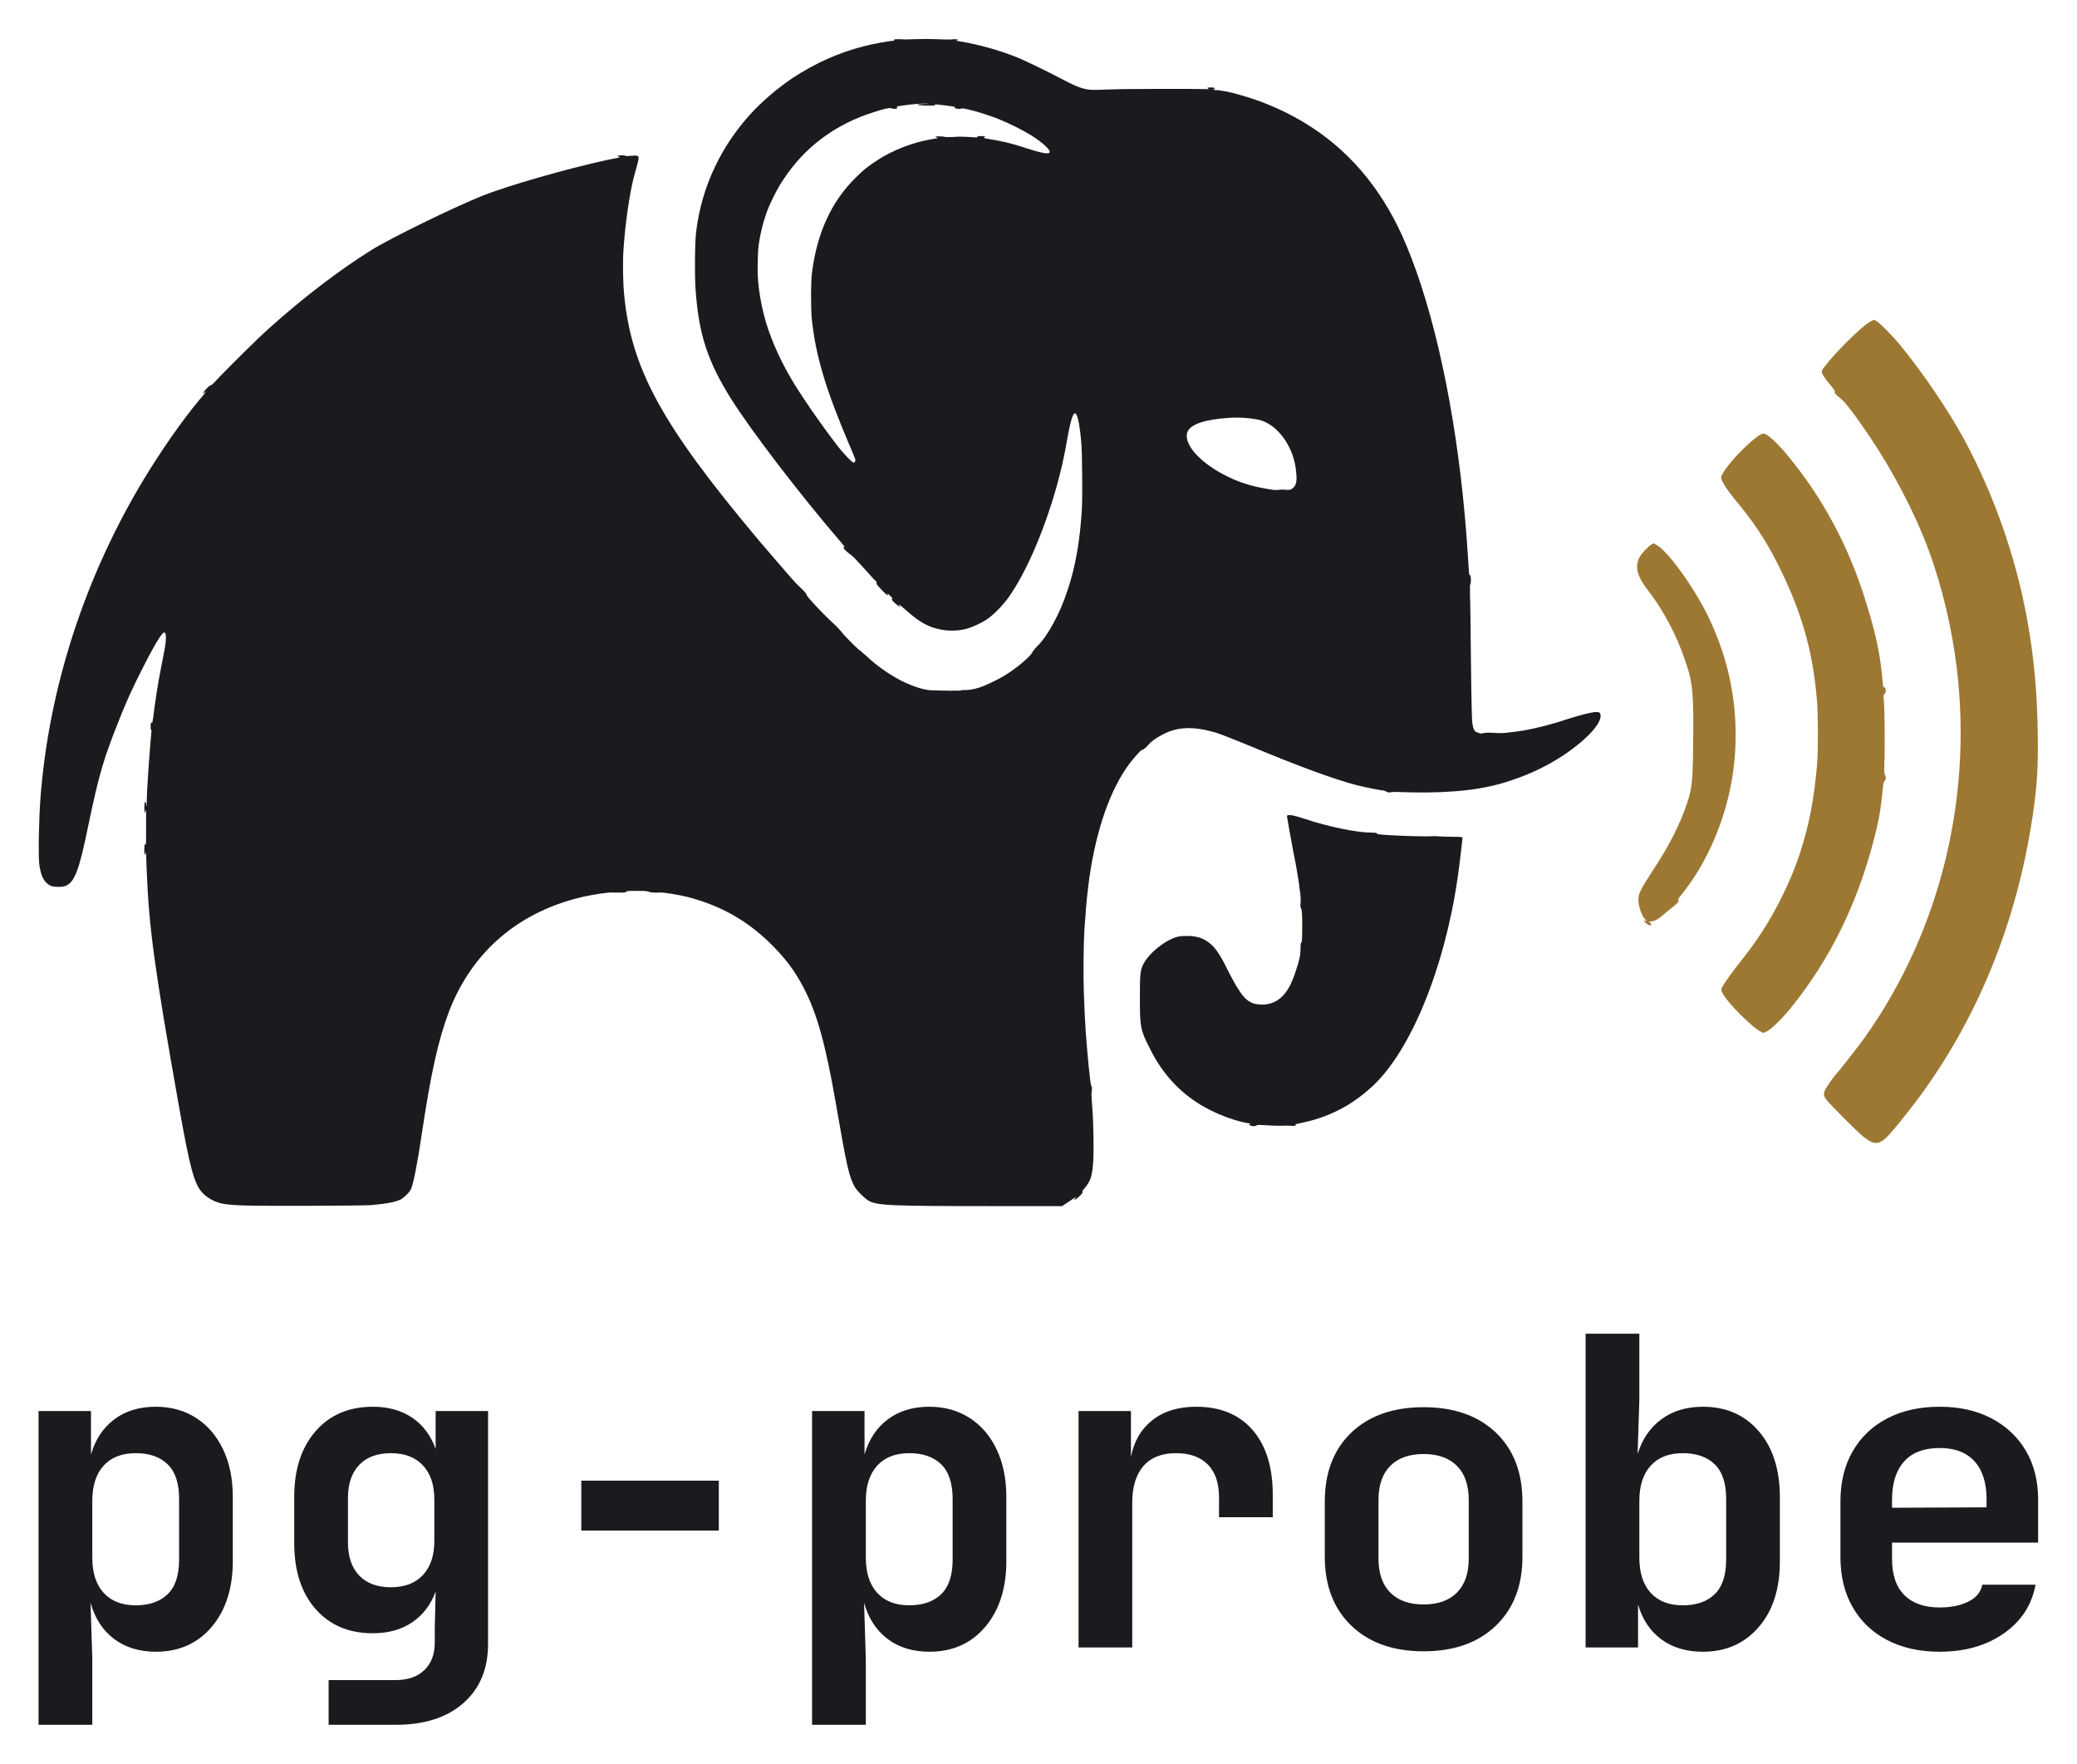
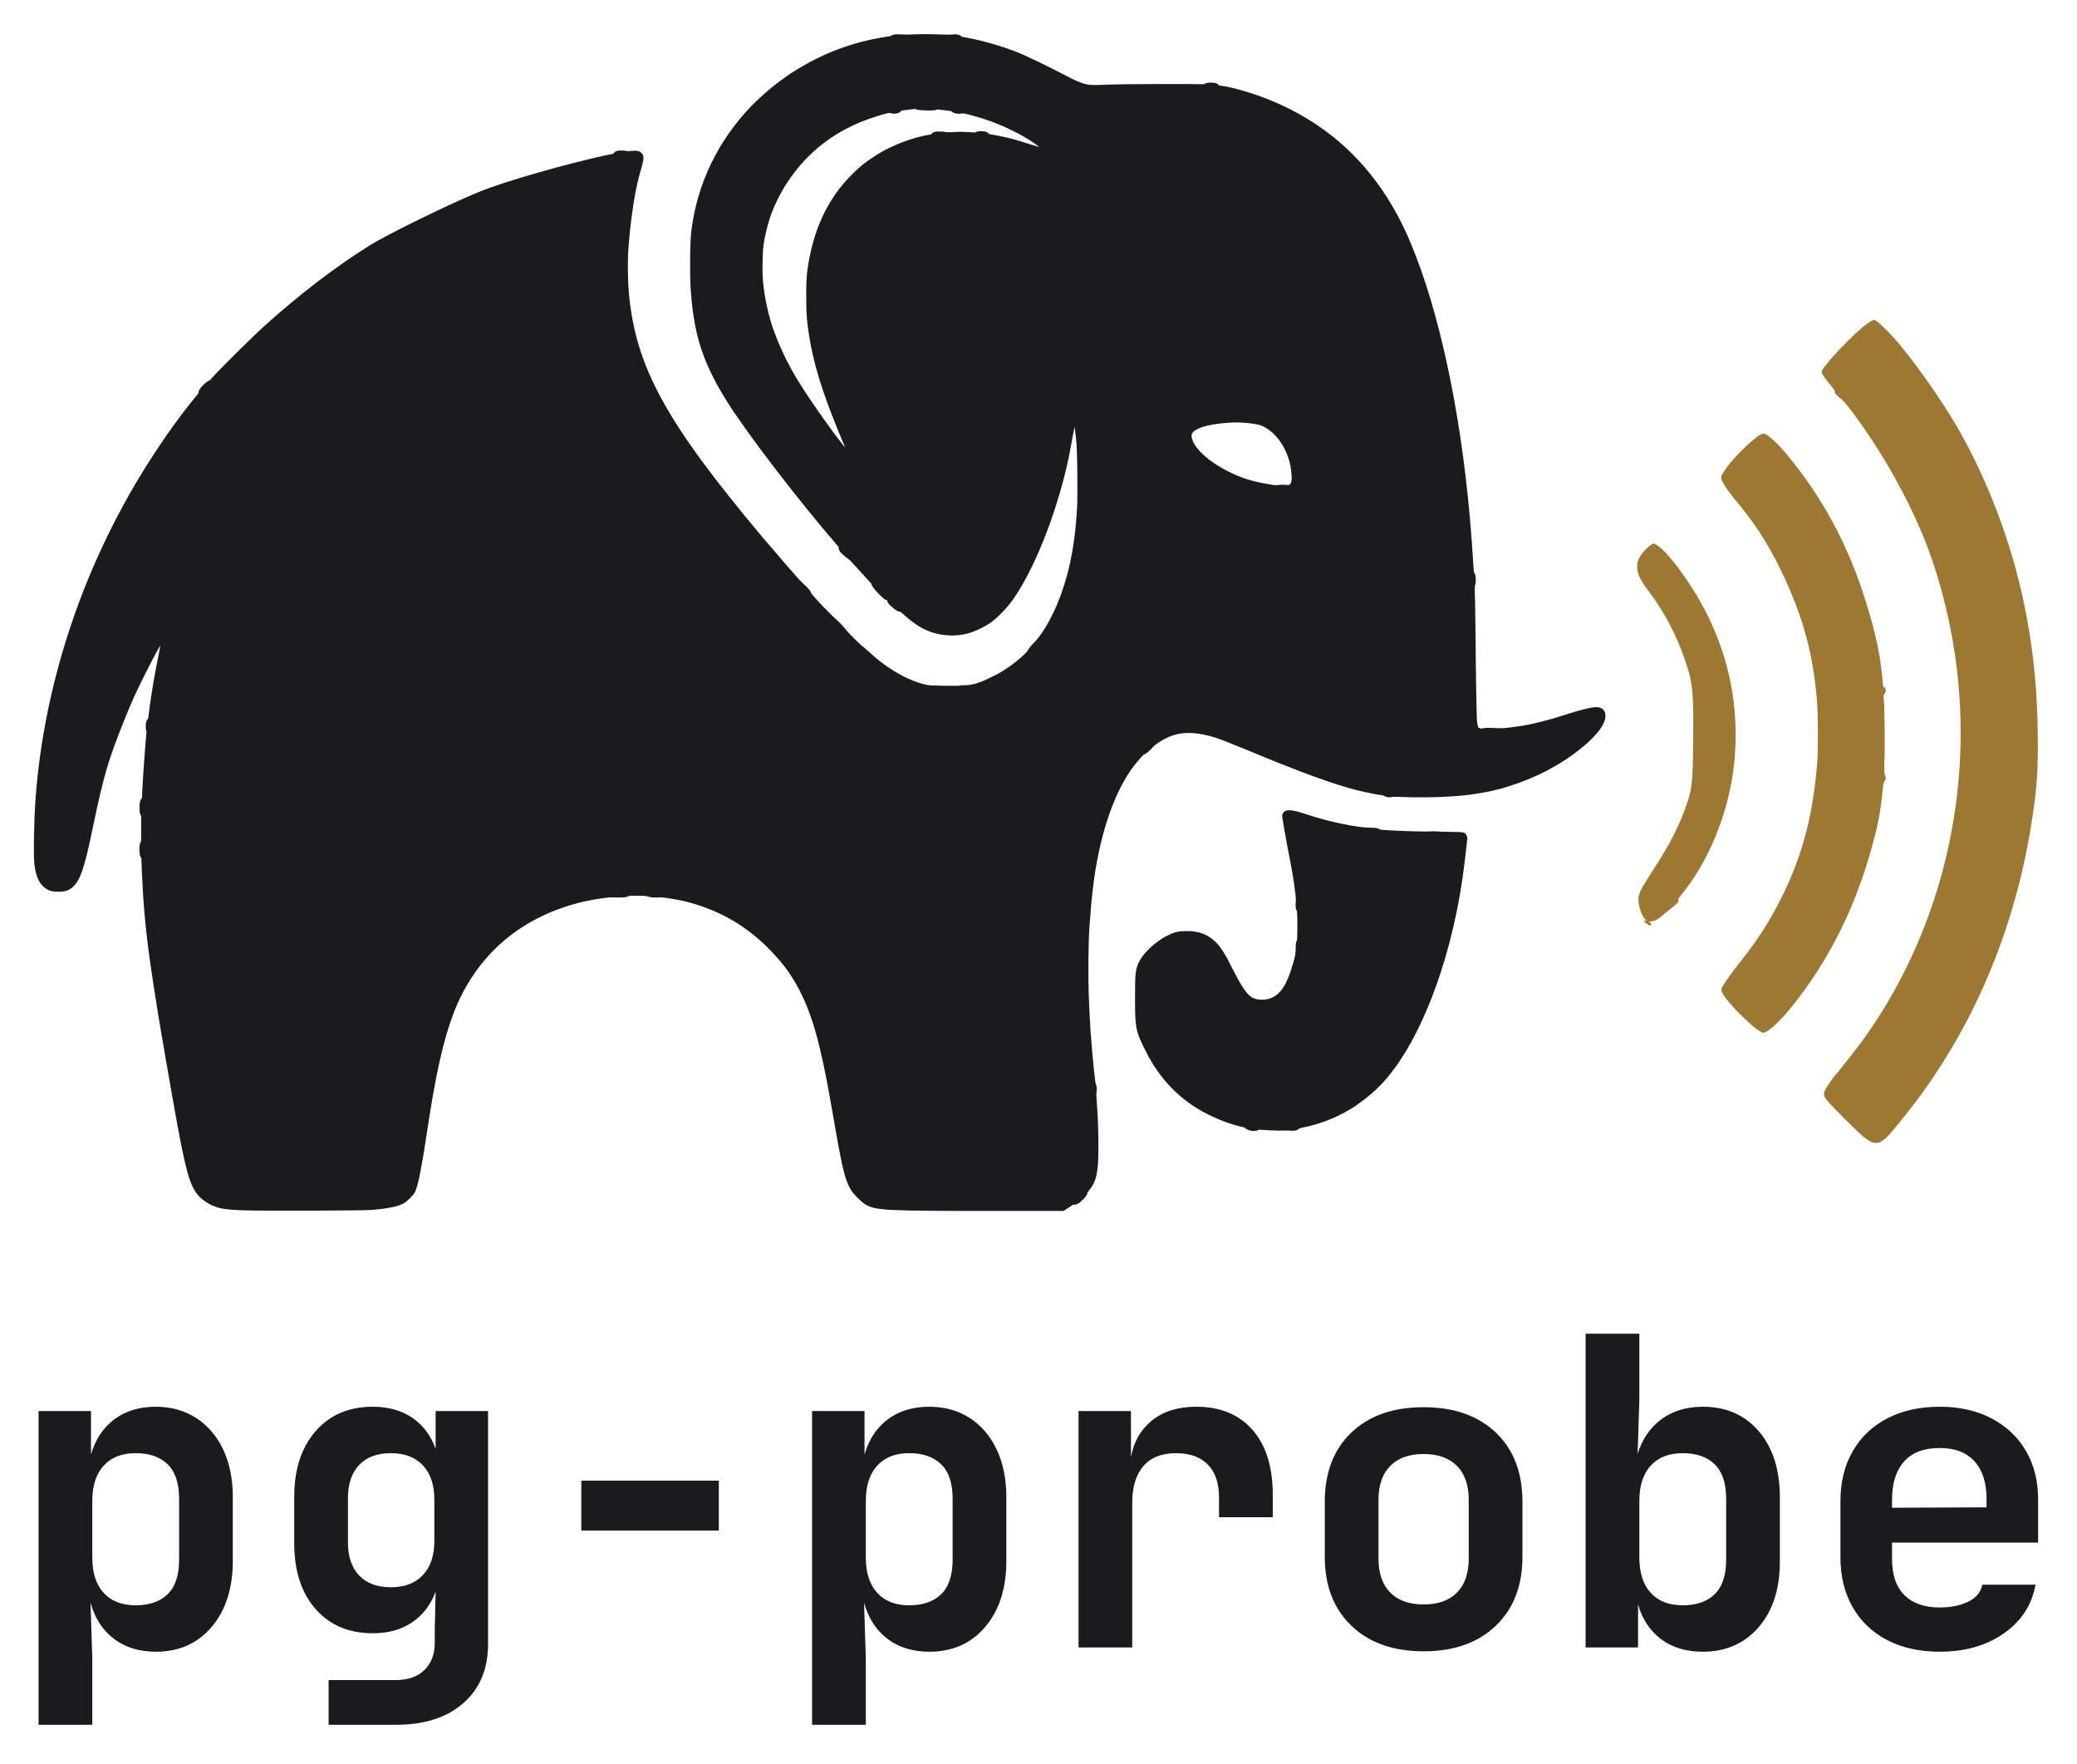
<svg xmlns="http://www.w3.org/2000/svg" viewBox="621.7 320.2 641.2 544.4" role="img" aria-label="pg-probe">
-   <path fill="#1b1a1e" fill-rule="evenodd" d="M697.1 692.3C693.1 692.2 690.3 691.9 688.8 691.3C687.2 690.8 685.2 689.5 684.2 688.4C681.6 685.6 680.3 680.7 676.7 660.3C669.4 619.1 667.7 606.6 667 589.2C666.9 586.9 666.8 584.6 666.8 584C666.8 582.9 666.8 582.9 666.6 583.8C666.4 584.2 666.4 584.2 666.3 583.4C666.1 581.9 666.4 579.9 666.7 581C666.8 581.1 666.8 578.7 666.8 575.6C666.8 572.5 666.8 570 666.8 570.1C666.7 570.2 666.6 570.5 666.6 570.8C666.4 571.2 666.4 571.2 666.3 570.4C666.2 569.4 666.3 567.7 666.5 567.7C666.6 567.7 666.7 567.9 666.8 568.3C666.9 569.5 667 569.4 667 567.8C667 564.4 667.9 551.8 668.4 546.5C668.5 545.8 668.5 545.5 668.4 545.5C668.2 545.5 668.2 545.1 668.2 544.4C668.2 543.3 668.3 543.1 668.6 543.3C668.7 543.5 668.8 543 669 541.7C669.5 537.4 670.4 531.4 671.4 526.4C672.7 519.8 672.9 518.9 672.9 517.2C672.9 516.1 672.9 515.8 672.6 515.6C672.4 515.3 672.3 515.3 671.7 516C670.7 517.1 668.5 520.9 665.6 526.7C662.4 533 660.7 536.8 658.6 542.1C653.8 554.1 652.3 558.9 648.9 575.3C646.2 588.5 644.8 592.2 642.3 593.5C641.3 594.1 638.5 594.1 637.3 593.6C635.3 592.6 634.3 590.7 633.8 586.8C633.5 583.6 633.7 573.1 634.2 566.4C636.8 532.6 647.8 498.5 666 468.3C671.5 459.2 677.8 450.2 683.1 443.8C685.1 441.5 685.7 440.6 684.8 441.4C684.3 441.9 684.3 441.6 684.8 440.9C685.6 439.9 686.6 439 686.9 439.1C687 439.1 688 438.2 689.5 436.5C692.9 433 700.9 425 704.7 421.6C715.4 412 726.4 403.6 736.5 397.3C742.3 393.7 761.7 384.2 770.7 380.6C778.2 377.6 796.6 372.3 809 369.6C811.2 369.2 812.9 368.8 813 368.8C813 368.7 812.9 368.6 812.7 368.6C812.5 368.5 812.4 368.4 812.4 368.3C812.6 368.1 814.6 368.1 814.8 368.3C814.9 368.4 815.5 368.4 816.4 368.3C817.5 368.2 818.1 368.2 818.4 368.3C819.1 368.6 819.1 368.7 817.5 374.4C816.1 379.5 814.7 389.3 814.2 397C813.9 400.6 814 407.3 814.4 411.3C816.6 434.1 826 451.3 855.7 486.7C860.8 492.7 866.6 499.4 867.5 500.3C869.8 502.5 870.7 503.4 870.6 503.6C870.4 504 875.9 509.9 879.7 513.3C880.4 514 881.3 515 881.6 515.4C882.2 516.3 886.4 520.5 887.2 521C887.4 521.1 888.3 522 889.3 522.8C892.2 525.6 896.1 528.3 899.7 530.2C903.9 532.3 907.5 533.4 910.1 533.3C910.7 533.3 912.8 533.4 914.8 533.4C916.8 533.4 918.4 533.4 918.4 533.3C918.5 533.2 919.1 533.2 919.9 533.2C921.5 533.2 923.5 532.7 925.5 531.9C927.6 531 930.9 529.4 932.5 528.3C935.6 526.4 939.8 522.8 940.3 521.7C940.4 521.4 941.1 520.5 941.9 519.7C945.1 516.6 949 509.5 951.3 502.3C953.7 495.2 955.1 487.3 955.7 477.2C955.9 473.4 955.8 460 955.5 456.7C955 451 954.3 447.8 953.6 447.8C952.9 447.8 952.3 449.7 951.3 455C950.2 461.5 949.3 465.3 947.8 470.7C943.9 484.4 938.5 496.8 933.2 504.4C931.6 506.7 928.8 509.6 926.9 511C925 512.4 922.1 513.7 920.1 514.3C916.6 515.2 912.8 515 909.4 513.8C906.7 512.8 904.6 511.4 901 508.2C900 507.3 899.2 506.7 899.2 506.8C899.2 506.8 899.3 507 899.4 507.2C900 507.8 899.5 507.6 898.6 506.9C897.2 505.7 896.9 505.4 897.1 505.1C897.3 504.9 897.1 504.7 896.5 504.1C895.8 503.5 895.7 503.3 895.7 503.6C895.8 503.8 895.8 504 895.7 504C895.6 504 893.5 502 892.8 501.1C892.1 500.2 892 500 892.5 500.1C892.6 500.2 892.1 499.5 891.2 498.7C890.4 497.8 888.7 495.9 887.3 494.4C886 493 884.9 491.8 884.8 491.8C884.6 491.7 883.2 490.6 882.5 489.9C882 489.4 881.9 488.9 882.5 489.1C882.6 489.2 882.2 488.6 881.6 487.9C868.9 473.2 853.3 452.8 847.2 443C840.2 431.7 837.5 423.6 836.5 410.4C836.1 406 836.2 394.9 836.6 391.8C838.3 377.6 844.6 364.5 854.7 354C858.6 350.1 862.1 347.2 866.5 344.2C873.6 339.6 880.5 336.5 888.3 334.5C890.8 333.8 896.4 332.8 897.4 332.8C897.8 332.8 897.8 332.8 897.7 332.6C897.5 332.4 897.6 332.4 898.3 332.3C898.7 332.3 899.5 332.3 899.9 332.3C900.4 332.4 902.2 332.4 904.1 332.3C906.4 332.2 908.4 332.2 910.8 332.3C912.7 332.4 914.6 332.4 915.1 332.4C915.6 332.3 916.3 332.3 916.8 332.3C917.5 332.4 917.6 332.5 917.2 332.6C916.8 332.8 916.8 332.8 917.6 332.9C923.4 333.8 930.4 335.7 936.4 338.2C939.1 339.4 943.8 341.6 950.3 345C954.3 347.1 956.4 347.8 958.4 347.9C959.1 348 961.9 347.9 964.6 347.8C969.5 347.6 991 347.6 993.7 347.7C994.9 347.8 995 347.8 994.7 347.6C994.2 347.3 994.4 347.2 995.6 347.2C996.6 347.2 997.1 347.4 996.6 347.6C996.1 347.8 996.3 348 997 348C998.1 348 1001.5 348.6 1003.8 349.3C1012 351.5 1020 355.1 1026.8 359.6C1039.6 368 1049.3 380.1 1055.9 396C1064.4 416.4 1070.9 446.2 1073.9 479.3C1074.4 484.7 1074.9 492.1 1075.1 495.4C1075.2 497.3 1075.3 497.8 1075.4 497.7C1075.9 497.6 1075.9 500.2 1075.5 500.9C1075.5 501 1075.5 502.3 1075.5 503.6C1075.6 505 1075.7 514.1 1075.8 524C1075.9 535.1 1076.1 542.4 1076.2 543.2C1076.3 544 1076.5 544.9 1076.7 545.3C1077 546 1077.2 546.1 1078.1 546.4C1078.9 546.7 1079.1 546.7 1079.6 546.5C1080.1 546.4 1080.9 546.3 1082.4 546.4C1086 546.6 1086.3 546.5 1092 545.7C1095.5 545.1 1100.8 543.8 1105.5 542.2C1109.9 540.8 1112.5 540.2 1114 540C1115.2 540 1115.3 540 1115.6 540.3C1117 542.5 1112.2 548.1 1104.4 553.3C1099.4 556.6 1094.2 559.1 1088.2 561.1C1080.1 563.9 1070.5 565 1057.8 564.8C1051.5 564.6 1051.8 564.6 1050.9 564.8C1050.3 564.8 1050 564.8 1049.6 564.5C1049.2 564.3 1048.8 564.2 1048.7 564.2C1048 564.2 1043.6 563.3 1040.7 562.6C1033.7 560.8 1023 556.9 1007.2 550.3C1001.3 547.9 999.3 547.1 997.2 546.4C991.9 544.8 987.7 544.5 983.9 545.6C981.3 546.3 977.8 548.4 976.6 549.7C975.9 550.6 974.4 551.9 974.2 551.7C974 551.6 971.7 554.2 970.4 555.9C964.5 563.8 960.2 576 958 591.1C957.5 594.8 956.9 600.4 956.8 602.9C956.7 603.7 956.6 605.5 956.5 606.9C956.2 611.3 956.1 621.5 956.3 626.7C956.6 634.9 956.7 635.3 956.9 639C957.5 647 958.3 655 958.6 655.4C958.8 655.7 958.8 656 958.8 656.6C958.6 657.6 958.6 657.9 958.9 662.1C959.3 667.1 959.4 675.5 959.2 678.6C958.9 683.2 958.4 684.7 956.6 686.9C955.9 687.7 955.7 688 955.9 688.1C956.1 688.3 955.3 689.2 954.1 690.2C953.4 690.7 953.1 690.7 953.6 690.2C954.2 689.5 953.7 689.7 951.7 691.1L949.6 692.5L927.8 692.5C895.9 692.5 892.5 692.3 889.8 690.8C888.6 690.1 886.3 687.8 885.6 686.6C883.8 683.4 883.2 680.8 879.6 660C876.5 642.3 873.9 633 869.8 625.1C866.9 619.6 864.1 615.9 859.1 611C851.8 604 843.8 599.6 833.7 597C831.2 596.4 826.8 595.7 825.8 595.7C823.4 595.8 822.5 595.7 821.8 595.4C821.2 595.2 820.4 595.2 818.1 595.2C815.5 595.2 815.2 595.2 815 595.5C814.9 595.7 814 595.8 810.7 595.7C809.5 595.6 805.1 596.3 802.2 596.9C782.1 601.4 767.6 613.7 760.4 632.2C757 641.1 754.7 651.6 751.9 670.3C750.6 679.2 749.3 685.8 748.5 687.4C747.9 688.5 746.4 689.9 745.3 690.5C743.5 691.3 740.9 691.8 736.1 692.2C733 692.4 702.4 692.5 697.1 692.3ZM1007.7 667.6L1007.2 667.4L1007.6 667.2C1007.9 667.1 1007.7 667 1006.4 666.8C1002.9 666.1 999 664.7 995.4 662.9C987.1 658.8 980.8 652.3 976.6 643.7C973.7 638 973.6 637.1 973.6 628.2C973.6 620.9 973.7 619.9 974.6 617.9C975.9 615.3 979.2 612.2 982.6 610.4C984.8 609.3 985.8 609.1 988.2 609.1C991.5 609.1 993.8 610 995.9 612C997.4 613.5 998.7 615.5 1001 620.2C1004.9 627.8 1006.6 629.7 1009.9 630.2C1012.7 630.6 1015.5 629.8 1017.4 627.9C1019.2 626.2 1020.5 623.8 1021.8 619.7C1022.9 616.5 1023.2 614.8 1023.2 612.9C1023.2 611.7 1023.2 611.3 1023.4 611.2C1023.6 611.1 1023.7 610.5 1023.7 607.2C1023.8 602.7 1023.6 600.7 1023.3 600.5C1023.2 600.4 1023.1 600 1023.2 599C1023.3 598.1 1023.2 596.9 1023.1 595.8C1022.9 594.9 1022.8 593.5 1022.7 592.8C1022.4 590.8 1021.8 587.1 1020.9 582.8C1020.1 578.4 1019 572.4 1019 572.1C1019 571.9 1019.2 571.8 1019.8 571.8C1020.7 571.8 1021.8 572.1 1024.6 573C1031.4 575.3 1040.6 577.2 1044.8 577.2C1046.1 577.2 1046.7 577.3 1046.7 577.4C1046.7 577.7 1047.4 577.8 1050.7 578C1053.9 578.2 1062.3 578.5 1063.8 578.3C1064.5 578.3 1065.6 578.3 1066.3 578.4C1067 578.4 1068.8 578.5 1070.4 578.5C1072.5 578.5 1073.2 578.6 1073.2 578.7C1073.2 579.2 1072 589.4 1071.7 591.1C1067.7 618.9 1057.3 644.4 1045.5 655.4C1043.2 657.5 1041.8 658.6 1039.2 660.4C1034.7 663.4 1029.3 665.6 1024 666.7C1021.7 667.2 1021.6 667.2 1021.7 667.3C1021.9 667.6 1021.2 667.9 1020.4 667.7C1020.1 667.7 1018.5 667.6 1016.9 667.7C1015.4 667.7 1013.2 667.6 1012 667.5C1010.3 667.4 1009.9 667.4 1009.6 667.6C1009.2 667.9 1008.2 667.9 1007.7 667.6ZM1016.5 471.4C1017.1 471.3 1018 471.3 1018.7 471.4C1020 471.5 1020.5 471.3 1021.2 470.5C1021.8 469.8 1022.1 468.6 1021.9 466.6C1021.5 458.8 1016.6 451.6 1010.8 449.9C1008.5 449.3 1004 448.9 1000.8 449.2C993.9 449.7 989.8 451 988.5 453.1C986.4 456.8 992.1 463.3 1001.3 467.6C1004.6 469.2 1008.5 470.4 1012.9 471.1C1015 471.5 1015.2 471.5 1016.5 471.4ZM885.7 462.6C885.9 462.2 885.7 461.7 884.1 458C876.6 440.4 873.5 430.1 872.3 418.5C872 415.2 872 406.9 872.4 404.1C874 392 878.4 382.4 885.8 375.1C888.5 372.4 889.7 371.5 892.8 369.5C897.2 366.6 903.9 364 909.2 363.2C909.9 363.1 910.6 362.9 910.8 362.9L911.2 362.8L910.9 362.6C910.6 362.6 910.5 362.5 910.5 362.4C910.7 362.2 913.4 362.3 913.5 362.5C913.5 362.5 914.5 362.5 915.8 362.5C917.7 362.3 919.7 362.4 922.7 362.6C923.3 362.6 923.7 362.6 923.5 362.6C923.1 362.4 923.6 362.2 924.6 362.2C925.7 362.2 926.1 362.4 925.6 362.6C925.3 362.8 925.4 362.8 925.8 362.9C930.8 363.7 933.9 364.4 938.7 366C943.4 367.5 945.2 367.8 945.7 367.3C946.2 366.6 943.7 364.3 940.1 362C937.3 360.3 933.4 358.3 929.6 356.8C925.2 355.1 919.1 353.4 918.5 353.7C917.9 354 916.2 353.7 916.4 353.3C916.5 353.1 916.2 353.1 914 352.8C911.8 352.5 909.8 352.3 910.3 352.5C911.2 352.8 908.2 352.9 905.9 352.7C904.3 352.6 904.9 352.3 907.2 352.3L909.2 352.3L907.7 352.2C905.9 352.1 903 352.4 900.2 352.8C898.7 353 898.4 353.1 898.6 353.3C899.2 353.7 897.6 354 896.8 353.6C896.3 353.4 894.5 353.8 891.2 354.9C879.5 358.6 870 365.7 863.5 375.7C861.7 378.3 859.5 382.7 858.4 385.7C856.9 389.9 855.8 395 855.7 398.4C855.7 399.4 855.6 401.1 855.6 402.2C855.4 407.7 856.7 415.6 858.9 422C861.3 428.8 864.4 435.1 869.4 442.6C872.6 447.5 877.7 454.6 880.7 458.4C882.4 460.5 884.8 463 885.2 463C885.4 463 885.6 462.8 885.7 462.6Z" />
+   <path fill="#1b1a1e" stroke="#1b1a1e" stroke-width="3" stroke-linejoin="round" fill-rule="evenodd" d="M697.1 692.3C693.1 692.2 690.3 691.9 688.8 691.3C687.2 690.8 685.2 689.5 684.2 688.4C681.6 685.6 680.3 680.7 676.7 660.3C669.4 619.1 667.7 606.6 667 589.2C666.9 586.9 666.8 584.6 666.8 584C666.8 582.9 666.8 582.9 666.6 583.8C666.4 584.2 666.4 584.2 666.3 583.4C666.1 581.9 666.4 579.9 666.7 581C666.8 581.1 666.8 578.7 666.8 575.6C666.8 572.5 666.8 570 666.8 570.1C666.7 570.2 666.6 570.5 666.6 570.8C666.4 571.2 666.4 571.2 666.3 570.4C666.2 569.4 666.3 567.7 666.5 567.7C666.6 567.7 666.7 567.9 666.8 568.3C666.9 569.5 667 569.4 667 567.8C667 564.4 667.9 551.8 668.4 546.5C668.5 545.8 668.5 545.5 668.4 545.5C668.2 545.5 668.2 545.1 668.2 544.4C668.2 543.3 668.3 543.1 668.6 543.3C668.7 543.5 668.8 543 669 541.7C669.5 537.4 670.4 531.4 671.4 526.4C672.7 519.8 672.9 518.9 672.9 517.2C672.9 516.1 672.9 515.8 672.6 515.6C672.4 515.3 672.3 515.3 671.7 516C670.7 517.1 668.5 520.9 665.6 526.7C662.4 533 660.7 536.8 658.6 542.1C653.8 554.1 652.3 558.9 648.9 575.3C646.2 588.5 644.8 592.2 642.3 593.5C641.3 594.1 638.5 594.1 637.3 593.6C635.3 592.6 634.3 590.7 633.8 586.8C633.5 583.6 633.7 573.1 634.2 566.4C636.8 532.6 647.8 498.5 666 468.3C671.5 459.2 677.8 450.2 683.1 443.8C685.1 441.5 685.7 440.6 684.8 441.4C684.3 441.9 684.3 441.6 684.8 440.9C685.6 439.9 686.6 439 686.9 439.1C687 439.1 688 438.2 689.5 436.5C692.9 433 700.9 425 704.7 421.6C715.4 412 726.4 403.6 736.5 397.3C742.3 393.7 761.7 384.2 770.7 380.6C778.2 377.6 796.6 372.3 809 369.6C811.2 369.2 812.9 368.8 813 368.8C813 368.7 812.9 368.6 812.7 368.6C812.5 368.5 812.4 368.4 812.4 368.3C812.6 368.1 814.6 368.1 814.8 368.3C814.9 368.4 815.5 368.4 816.4 368.3C817.5 368.2 818.1 368.2 818.4 368.3C819.1 368.6 819.1 368.7 817.5 374.4C816.1 379.5 814.7 389.3 814.2 397C813.9 400.6 814 407.3 814.4 411.3C816.6 434.1 826 451.3 855.7 486.7C860.8 492.7 866.6 499.4 867.5 500.3C869.8 502.5 870.7 503.4 870.6 503.6C870.4 504 875.9 509.9 879.7 513.3C880.4 514 881.3 515 881.6 515.4C882.2 516.3 886.4 520.5 887.2 521C887.4 521.1 888.3 522 889.3 522.8C892.2 525.6 896.1 528.3 899.7 530.2C903.9 532.3 907.5 533.4 910.1 533.3C910.7 533.3 912.8 533.4 914.8 533.4C916.8 533.4 918.4 533.4 918.4 533.3C918.5 533.2 919.1 533.2 919.9 533.2C921.5 533.2 923.5 532.7 925.5 531.9C927.6 531 930.9 529.4 932.5 528.3C935.6 526.4 939.8 522.8 940.3 521.7C940.4 521.4 941.1 520.5 941.9 519.7C945.1 516.6 949 509.5 951.3 502.3C953.7 495.2 955.1 487.3 955.7 477.2C955.9 473.4 955.8 460 955.5 456.7C955 451 954.3 447.8 953.6 447.8C952.9 447.8 952.3 449.7 951.3 455C950.2 461.5 949.3 465.3 947.8 470.7C943.9 484.4 938.5 496.8 933.2 504.4C931.6 506.7 928.8 509.6 926.9 511C925 512.4 922.1 513.7 920.1 514.3C916.6 515.2 912.8 515 909.4 513.8C906.7 512.8 904.6 511.4 901 508.2C900 507.3 899.2 506.7 899.2 506.8C899.2 506.8 899.3 507 899.4 507.2C900 507.8 899.5 507.6 898.6 506.9C897.2 505.7 896.9 505.4 897.1 505.1C897.3 504.9 897.1 504.7 896.5 504.1C895.8 503.5 895.7 503.3 895.7 503.6C895.8 503.8 895.8 504 895.7 504C895.6 504 893.5 502 892.8 501.1C892.1 500.2 892 500 892.5 500.1C892.6 500.2 892.1 499.5 891.2 498.7C890.4 497.8 888.7 495.9 887.3 494.4C886 493 884.9 491.8 884.8 491.8C884.6 491.7 883.2 490.6 882.5 489.9C882 489.4 881.9 488.9 882.5 489.1C882.6 489.2 882.2 488.6 881.6 487.9C868.9 473.2 853.3 452.8 847.2 443C840.2 431.7 837.5 423.6 836.5 410.4C836.1 406 836.2 394.9 836.6 391.8C838.3 377.6 844.6 364.5 854.7 354C858.6 350.1 862.1 347.2 866.5 344.2C873.6 339.6 880.5 336.5 888.3 334.5C890.8 333.8 896.4 332.8 897.4 332.8C897.8 332.8 897.8 332.8 897.7 332.6C897.5 332.4 897.6 332.4 898.3 332.3C898.7 332.3 899.5 332.3 899.9 332.3C900.4 332.4 902.2 332.4 904.1 332.3C906.4 332.2 908.4 332.2 910.8 332.3C912.7 332.4 914.6 332.4 915.1 332.4C915.6 332.3 916.3 332.3 916.8 332.3C917.5 332.4 917.6 332.5 917.2 332.6C916.8 332.8 916.8 332.8 917.6 332.9C923.4 333.8 930.4 335.7 936.4 338.2C939.1 339.4 943.8 341.6 950.3 345C954.3 347.1 956.4 347.8 958.4 347.9C959.1 348 961.9 347.9 964.6 347.8C969.5 347.6 991 347.6 993.7 347.7C994.9 347.8 995 347.8 994.7 347.6C994.2 347.3 994.4 347.2 995.6 347.2C996.6 347.2 997.1 347.4 996.6 347.6C996.1 347.8 996.3 348 997 348C998.1 348 1001.5 348.6 1003.8 349.3C1012 351.5 1020 355.1 1026.8 359.6C1039.6 368 1049.3 380.1 1055.9 396C1064.4 416.4 1070.9 446.2 1073.9 479.3C1074.4 484.7 1074.9 492.1 1075.1 495.4C1075.2 497.3 1075.3 497.8 1075.4 497.7C1075.9 497.6 1075.9 500.2 1075.5 500.9C1075.5 501 1075.5 502.3 1075.5 503.6C1075.6 505 1075.7 514.1 1075.8 524C1075.9 535.1 1076.1 542.4 1076.2 543.2C1076.3 544 1076.5 544.9 1076.7 545.3C1077 546 1077.2 546.1 1078.1 546.4C1078.9 546.7 1079.1 546.7 1079.6 546.5C1080.1 546.4 1080.9 546.3 1082.4 546.4C1086 546.6 1086.3 546.5 1092 545.7C1095.5 545.1 1100.8 543.8 1105.5 542.2C1109.9 540.8 1112.5 540.2 1114 540C1115.2 540 1115.3 540 1115.6 540.3C1117 542.5 1112.2 548.1 1104.4 553.3C1099.4 556.6 1094.2 559.1 1088.2 561.1C1080.1 563.9 1070.5 565 1057.8 564.8C1051.5 564.6 1051.8 564.6 1050.9 564.8C1050.3 564.8 1050 564.8 1049.6 564.5C1049.2 564.3 1048.8 564.2 1048.7 564.2C1048 564.2 1043.6 563.3 1040.7 562.6C1033.7 560.8 1023 556.9 1007.2 550.3C1001.3 547.9 999.3 547.1 997.2 546.4C991.9 544.8 987.7 544.5 983.9 545.6C981.3 546.3 977.8 548.4 976.6 549.7C975.9 550.6 974.4 551.9 974.2 551.7C974 551.6 971.7 554.2 970.4 555.9C964.5 563.8 960.2 576 958 591.1C957.5 594.8 956.9 600.4 956.8 602.9C956.7 603.7 956.6 605.5 956.5 606.9C956.2 611.3 956.1 621.5 956.3 626.7C956.6 634.9 956.7 635.3 956.9 639C957.5 647 958.3 655 958.6 655.4C958.8 655.7 958.8 656 958.8 656.6C958.6 657.6 958.6 657.9 958.9 662.1C959.3 667.1 959.4 675.5 959.2 678.6C958.9 683.2 958.4 684.7 956.6 686.9C955.9 687.7 955.7 688 955.9 688.1C956.1 688.3 955.3 689.2 954.1 690.2C953.4 690.7 953.1 690.7 953.6 690.2C954.2 689.5 953.7 689.7 951.7 691.1L949.6 692.5L927.8 692.5C895.9 692.5 892.5 692.3 889.8 690.8C888.6 690.1 886.3 687.8 885.6 686.6C883.8 683.4 883.2 680.8 879.6 660C876.5 642.3 873.9 633 869.8 625.1C866.9 619.6 864.1 615.9 859.1 611C851.8 604 843.8 599.6 833.7 597C831.2 596.4 826.8 595.7 825.8 595.7C823.4 595.8 822.5 595.7 821.8 595.4C821.2 595.2 820.4 595.2 818.1 595.2C815.5 595.2 815.2 595.2 815 595.5C814.9 595.7 814 595.8 810.7 595.7C809.5 595.6 805.1 596.3 802.2 596.9C782.1 601.4 767.6 613.7 760.4 632.2C757 641.1 754.7 651.6 751.9 670.3C750.6 679.2 749.3 685.8 748.5 687.4C747.9 688.5 746.4 689.9 745.3 690.5C743.5 691.3 740.9 691.8 736.1 692.2C733 692.4 702.4 692.5 697.1 692.3ZM1007.7 667.6L1007.2 667.4L1007.6 667.2C1007.9 667.1 1007.7 667 1006.4 666.8C1002.9 666.1 999 664.7 995.4 662.9C987.1 658.8 980.8 652.3 976.6 643.7C973.7 638 973.6 637.1 973.6 628.2C973.6 620.9 973.7 619.9 974.6 617.9C975.9 615.3 979.2 612.2 982.6 610.4C984.8 609.3 985.8 609.1 988.2 609.1C991.5 609.1 993.8 610 995.9 612C997.4 613.5 998.7 615.5 1001 620.2C1004.9 627.8 1006.6 629.7 1009.9 630.2C1012.7 630.6 1015.5 629.8 1017.4 627.9C1019.2 626.2 1020.5 623.8 1021.8 619.7C1022.9 616.5 1023.2 614.8 1023.2 612.9C1023.2 611.7 1023.2 611.3 1023.4 611.2C1023.6 611.1 1023.7 610.5 1023.7 607.2C1023.8 602.7 1023.6 600.7 1023.3 600.5C1023.2 600.4 1023.1 600 1023.2 599C1023.3 598.1 1023.2 596.9 1023.1 595.8C1022.9 594.9 1022.8 593.5 1022.7 592.8C1022.4 590.8 1021.8 587.1 1020.9 582.8C1020.1 578.4 1019 572.4 1019 572.1C1019 571.9 1019.2 571.8 1019.8 571.8C1020.7 571.8 1021.8 572.1 1024.6 573C1031.4 575.3 1040.6 577.2 1044.8 577.2C1046.1 577.2 1046.7 577.3 1046.7 577.4C1046.7 577.7 1047.4 577.8 1050.7 578C1053.9 578.2 1062.3 578.5 1063.8 578.3C1064.5 578.3 1065.6 578.3 1066.3 578.4C1067 578.4 1068.8 578.5 1070.4 578.5C1072.5 578.5 1073.2 578.6 1073.2 578.7C1073.2 579.2 1072 589.4 1071.7 591.1C1067.7 618.9 1057.3 644.4 1045.5 655.4C1043.2 657.5 1041.8 658.6 1039.2 660.4C1034.7 663.4 1029.3 665.6 1024 666.7C1021.7 667.2 1021.6 667.2 1021.7 667.3C1021.9 667.6 1021.2 667.9 1020.4 667.7C1020.1 667.7 1018.5 667.6 1016.9 667.7C1015.4 667.7 1013.2 667.6 1012 667.5C1010.3 667.4 1009.9 667.4 1009.6 667.6C1009.2 667.9 1008.2 667.9 1007.7 667.6ZM1016.5 471.4C1017.1 471.3 1018 471.3 1018.7 471.4C1020 471.5 1020.5 471.3 1021.2 470.5C1021.8 469.8 1022.1 468.6 1021.9 466.6C1021.5 458.8 1016.6 451.6 1010.8 449.9C1008.5 449.3 1004 448.9 1000.8 449.2C993.9 449.7 989.8 451 988.5 453.1C986.4 456.8 992.1 463.3 1001.3 467.6C1004.6 469.2 1008.5 470.4 1012.9 471.1C1015 471.5 1015.2 471.5 1016.5 471.4ZM885.7 462.6C885.9 462.2 885.7 461.7 884.1 458C876.6 440.4 873.5 430.1 872.3 418.5C872 415.2 872 406.9 872.4 404.1C874 392 878.4 382.4 885.8 375.1C888.5 372.4 889.7 371.5 892.8 369.5C897.2 366.6 903.9 364 909.2 363.2C909.9 363.1 910.6 362.9 910.8 362.9L911.2 362.8L910.9 362.6C910.6 362.6 910.5 362.5 910.5 362.4C910.7 362.2 913.4 362.3 913.5 362.5C913.5 362.5 914.5 362.5 915.8 362.5C917.7 362.3 919.7 362.4 922.7 362.6C923.3 362.6 923.7 362.6 923.5 362.6C923.1 362.4 923.6 362.2 924.6 362.2C925.7 362.2 926.1 362.4 925.6 362.6C925.3 362.8 925.4 362.8 925.8 362.9C930.8 363.7 933.9 364.4 938.7 366C943.4 367.5 945.2 367.8 945.7 367.3C946.2 366.6 943.7 364.3 940.1 362C937.3 360.3 933.4 358.3 929.6 356.8C925.2 355.1 919.1 353.4 918.5 353.7C917.9 354 916.2 353.7 916.4 353.3C916.5 353.1 916.2 353.1 914 352.8C911.8 352.5 909.8 352.3 910.3 352.5C911.2 352.8 908.2 352.9 905.9 352.7C904.3 352.6 904.9 352.3 907.2 352.3L909.2 352.3L907.7 352.2C905.9 352.1 903 352.4 900.2 352.8C898.7 353 898.4 353.1 898.6 353.3C899.2 353.7 897.6 354 896.8 353.6C896.3 353.4 894.5 353.8 891.2 354.9C879.5 358.6 870 365.7 863.5 375.7C861.7 378.3 859.5 382.7 858.4 385.7C856.9 389.9 855.8 395 855.7 398.4C855.7 399.4 855.6 401.1 855.6 402.2C855.4 407.7 856.7 415.6 858.9 422C861.3 428.8 864.4 435.1 869.4 442.6C872.6 447.5 877.7 454.6 880.7 458.4C882.4 460.5 884.8 463 885.2 463C885.4 463 885.6 462.8 885.7 462.6Z" />
  <path fill="#9d7832" d="M1199.2 672.6C1198.8 672.4 1197.8 671.7 1197.1 671.2C1195.4 669.9 1186.5 661 1185.5 659.6C1184.6 658.4 1184.6 657.8 1185.2 656.5C1185.7 655.6 1187.4 653.1 1188 652.4C1189.4 650.9 1194.7 644.1 1197.2 640.7C1221.3 606.9 1231.4 564 1225.2 522.1C1223.3 509.3 1219.8 496.2 1215.2 485.2C1210.5 473.8 1203.5 461.3 1196.3 451.2C1193.3 446.9 1191 444 1189.9 443.2C1188.4 442 1187.9 441.4 1188.1 441.1C1188.3 440.9 1188 440.6 1187 439.3C1185.5 437.6 1184.2 435.8 1184.1 435.1C1184 434.8 1184.1 434.5 1184.8 433.6C1186.4 431.5 1188.5 429.1 1191.9 425.7C1195.3 422.3 1198.1 419.9 1199.4 419.3L1200.2 418.9L1201 419.3C1201.9 419.8 1205.5 423.4 1207.8 426.1C1214.7 434.4 1223.2 446.8 1228.1 455.9C1237.2 472.8 1243.9 491.8 1247.4 510.8C1249.6 522.8 1250.6 533.3 1250.8 547.1C1250.9 557.1 1250.6 562.6 1249.3 571.4C1244.5 604.6 1232.2 634.9 1213.2 660.2C1210.1 664.3 1206.1 669.2 1204.6 670.8C1202.4 673 1201.1 673.5 1199.2 672.6ZM1164.8 638.4C1163.1 637.3 1161.6 635.9 1158.8 633.2C1154.8 629.1 1152.9 626.5 1153.1 625.5C1153.3 624.7 1155.3 621.8 1158 618.3C1164.2 610.6 1168.1 604.5 1171.9 596.8C1174.2 592.1 1175.6 588.8 1177.3 583.8C1180.2 574.9 1181.7 567.2 1182.7 555.8C1183 552 1183 540.4 1182.6 536.2C1181.4 521.9 1178.3 510.6 1172 497.3C1168.2 489.3 1164.3 483 1159.2 476.7C1156.1 473 1154.8 471.2 1153.9 469.7C1152.9 467.9 1152.8 467.6 1153.5 466.4C1155.1 463.5 1159.7 458.6 1163.4 455.6C1164.9 454.4 1165.8 453.9 1166.4 454.1C1167.5 454.3 1170.6 457.2 1173.4 460.6C1184.4 473.8 1192.5 488.9 1197.8 506.2C1200.7 515.5 1202.1 521.9 1202.8 529.5C1203 532 1203.1 532.6 1203.3 532.4C1203.4 532.1 1203.5 532.1 1203.6 532.5C1204 533 1203.9 534 1203.5 534.4C1203.2 534.6 1203.1 534.8 1203.2 535.6C1203.5 537.8 1203.6 548.1 1203.5 553.4C1203.3 558.3 1203.4 559.1 1203.6 559.4C1204 559.9 1203.9 560.9 1203.5 561.3C1203.2 561.6 1203.1 562.1 1202.9 564.2C1202.4 569.4 1201.8 573.1 1200.5 578.2C1195.3 598.8 1186.7 616.4 1174.4 631.5C1170.9 635.8 1167.3 639 1166 639C1165.8 639 1165.3 638.7 1164.8 638.4ZM1130.3 605.5C1130.1 605.4 1129.7 605 1129.5 604.8L1129.1 604.3L1129.7 604.4L1130.2 604.5L1129.7 604.1C1128.6 603.2 1127.5 600 1127.5 597.9C1127.5 596 1128.1 594.9 1132 588.8C1137.1 581.1 1140.3 574.7 1142.5 568.2C1144.1 563.5 1144.3 561 1144.4 549.4C1144.6 534.4 1144.3 530.8 1141.9 524C1139.3 516.3 1135.3 508.8 1130.9 503C1129 500.5 1128.7 500 1128 498.6C1126.8 496.2 1126.8 494.1 1127.9 492.1C1128.5 491 1130.6 488.8 1131.5 488.3L1132.2 487.9L1132.9 488.3C1136.3 489.9 1144.5 501.2 1149 510.4C1154.4 521.6 1157.2 532.8 1157.5 545.2C1157.6 552 1157.1 557.6 1155.8 563.8C1153.3 575.8 1147.9 587.7 1140.6 596.6C1139.8 597.6 1139.7 597.9 1139.8 598.1C1140 598.3 1140 598.4 1139.7 598.7C1139.3 599.2 1138.4 600 1137.7 600.5C1137.4 600.7 1136.4 601.5 1135.5 602.3C1133.7 603.9 1132.7 604.5 1131.5 604.6L1130.7 604.7L1131.1 605C1131.9 605.7 1131.2 606.2 1130.3 605.5Z" />
  <path fill="#1b1a1e" d="M633.6 852.6V755.76H649.79V769.16Q651.78 762.26 656.95 758.35Q662.12 754.43 669.82 754.43Q676.85 754.43 682.23 757.88Q687.6 761.33 690.59 767.63Q693.57 773.93 693.57 782.29V802.06Q693.57 814.66 687.07 822.36Q680.56 830.05 669.82 830.05Q662.12 830.05 656.88 826.08Q651.64 822.09 649.65 814.93L650.19 832.18V852.6ZM663.58 815.72Q669.95 815.72 673.47 812.28Q676.99 808.83 676.99 801.67V782.83Q676.99 775.66 673.47 772.21Q669.95 768.76 663.58 768.76Q657.21 768.76 653.7 772.61Q650.19 776.46 650.19 783.49V801Q650.19 808.03 653.7 811.88Q657.21 815.72 663.58 815.72ZM723.15 852.6V838.81H743.72Q749.55 838.81 752.74 835.69Q755.92 832.58 755.92 827.27V822.89L756.19 811.48Q753.93 817.58 748.96 820.96Q743.98 824.35 736.82 824.35Q725.67 824.35 719.11 816.85Q712.53 809.36 712.53 796.49V782.29Q712.53 769.56 719.11 762Q725.67 754.43 736.82 754.43Q743.98 754.43 748.96 757.82Q753.93 761.2 756.19 767.44V755.76H772.37V827.67Q772.37 839.21 764.75 845.91Q757.11 852.6 743.98 852.6ZM742.39 810.15Q748.75 810.15 752.27 806.37Q755.79 802.59 755.79 795.82V783.09Q755.79 776.32 752.27 772.54Q748.75 768.76 742.39 768.76Q736.02 768.76 732.57 772.41Q729.12 776.06 729.12 782.56V796.36Q729.12 802.86 732.57 806.51Q736.02 810.15 742.39 810.15ZM801.16 792.65V777.25H843.61V792.65ZM872.4 852.6V755.76H888.59V769.16Q890.58 762.26 895.75 758.35Q900.92 754.43 908.62 754.43Q915.65 754.43 921.03 757.88Q926.4 761.33 929.39 767.63Q932.37 773.93 932.37 782.29V802.06Q932.37 814.66 925.87 822.36Q919.36 830.05 908.62 830.05Q900.92 830.05 895.68 826.08Q890.44 822.09 888.45 814.93L888.99 832.18V852.6ZM902.38 815.72Q908.75 815.72 912.27 812.28Q915.79 808.83 915.79 801.67V782.83Q915.79 775.66 912.27 772.21Q908.75 768.76 902.38 768.76Q896.01 768.76 892.51 772.61Q888.99 776.46 888.99 783.49V801Q888.99 808.03 892.51 811.88Q896.01 815.72 902.38 815.72ZM954.66 828.73V755.76H970.84V769.96Q972.17 762.79 977.41 758.61Q982.65 754.43 991.01 754.43Q1002.15 754.43 1008.39 761.6Q1014.62 768.76 1014.62 781.63V788.53H998.03V782.43Q998.03 775.79 994.59 772.28Q991.14 768.76 984.78 768.76Q978.14 768.76 974.69 772.74Q971.24 776.72 971.24 784.02V828.73ZM1061.19 829.92Q1047.12 829.92 1038.9 822.03Q1030.68 814.14 1030.68 800.73V783.75Q1030.68 770.22 1038.9 762.39Q1047.12 754.57 1061.19 754.57Q1075.25 754.57 1083.48 762.39Q1091.7 770.22 1091.7 783.75V800.73Q1091.7 814.14 1083.48 822.03Q1075.25 829.92 1061.19 829.92ZM1061.19 815.46Q1067.82 815.46 1071.47 811.81Q1075.12 808.16 1075.12 801.27V783.23Q1075.12 776.32 1071.47 772.68Q1067.82 769.02 1061.19 769.02Q1054.55 769.02 1050.91 772.68Q1047.26 776.32 1047.26 783.23V801.27Q1047.26 808.16 1050.91 811.81Q1054.55 815.46 1061.19 815.46ZM1147.42 830.05Q1139.72 830.05 1134.55 826.21Q1129.38 822.36 1127.39 815.46V828.73H1111.2V731.88H1127.79V752.31L1127.25 769.02Q1129.38 762.13 1134.62 758.28Q1139.86 754.43 1147.42 754.43Q1158.17 754.43 1164.67 762Q1171.17 769.56 1171.17 782.43V802.19Q1171.17 814.93 1164.6 822.49Q1158.04 830.05 1147.42 830.05ZM1141.18 815.72Q1147.55 815.72 1151.07 812.28Q1154.59 808.83 1154.59 801.67V782.83Q1154.59 775.66 1151.07 772.21Q1147.55 768.76 1141.18 768.76Q1134.82 768.76 1131.3 772.61Q1127.79 776.46 1127.79 783.49V801Q1127.79 808.03 1131.3 811.88Q1134.82 815.72 1141.18 815.72ZM1220.52 830.05Q1211.23 830.05 1204.34 826.47Q1197.44 822.89 1193.66 816.33Q1189.87 809.75 1189.87 800.87V783.62Q1189.87 774.73 1193.66 768.17Q1197.44 761.6 1204.34 758.02Q1211.23 754.43 1220.52 754.43Q1229.67 754.43 1236.51 758.02Q1243.34 761.6 1247.12 768.03Q1250.9 774.47 1250.9 783.09V796.36H1205.8V801.39Q1205.8 808.83 1209.64 812.61Q1213.49 816.39 1220.52 816.39Q1225.7 816.39 1229.34 814.59Q1232.99 812.81 1233.66 809.36H1250.1Q1248.38 818.77 1240.29 824.41Q1232.2 830.05 1220.52 830.05ZM1205.8 783.09V785.61L1234.98 785.48V782.95Q1234.98 775.39 1231.27 771.28Q1227.55 767.17 1220.52 767.17Q1213.22 767.17 1209.51 771.35Q1205.8 775.53 1205.8 783.09Z" />
</svg>
